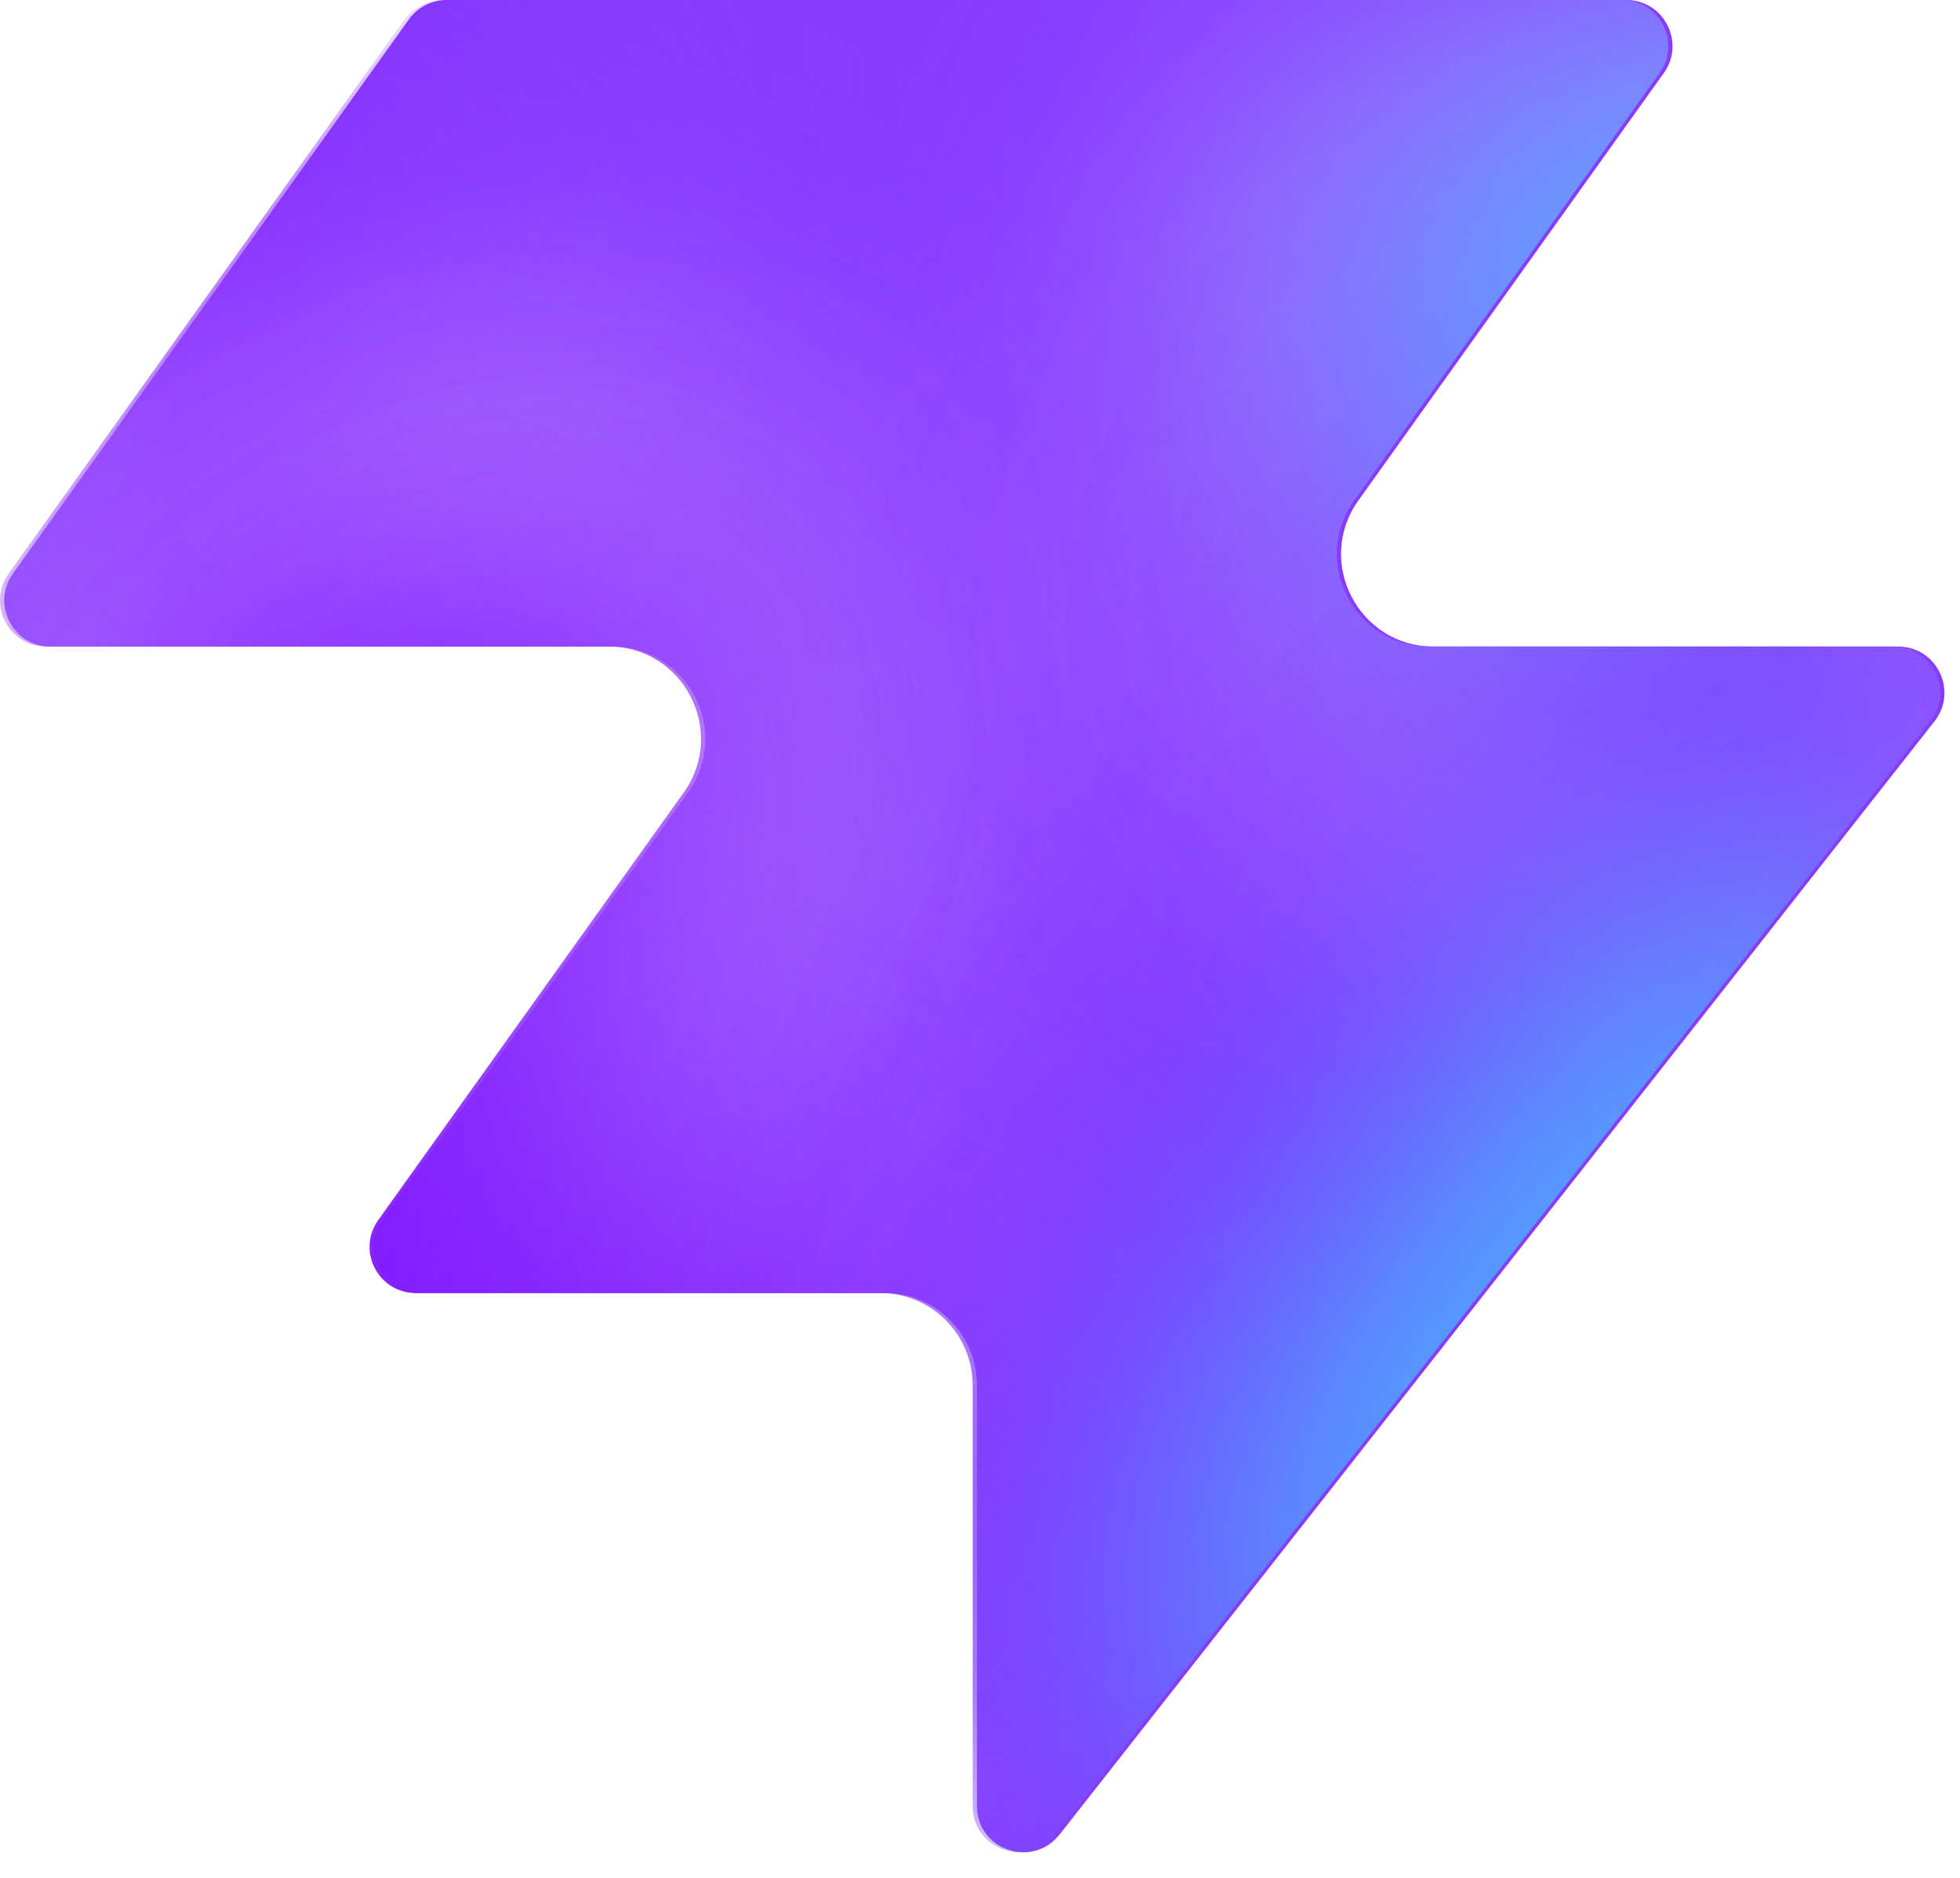
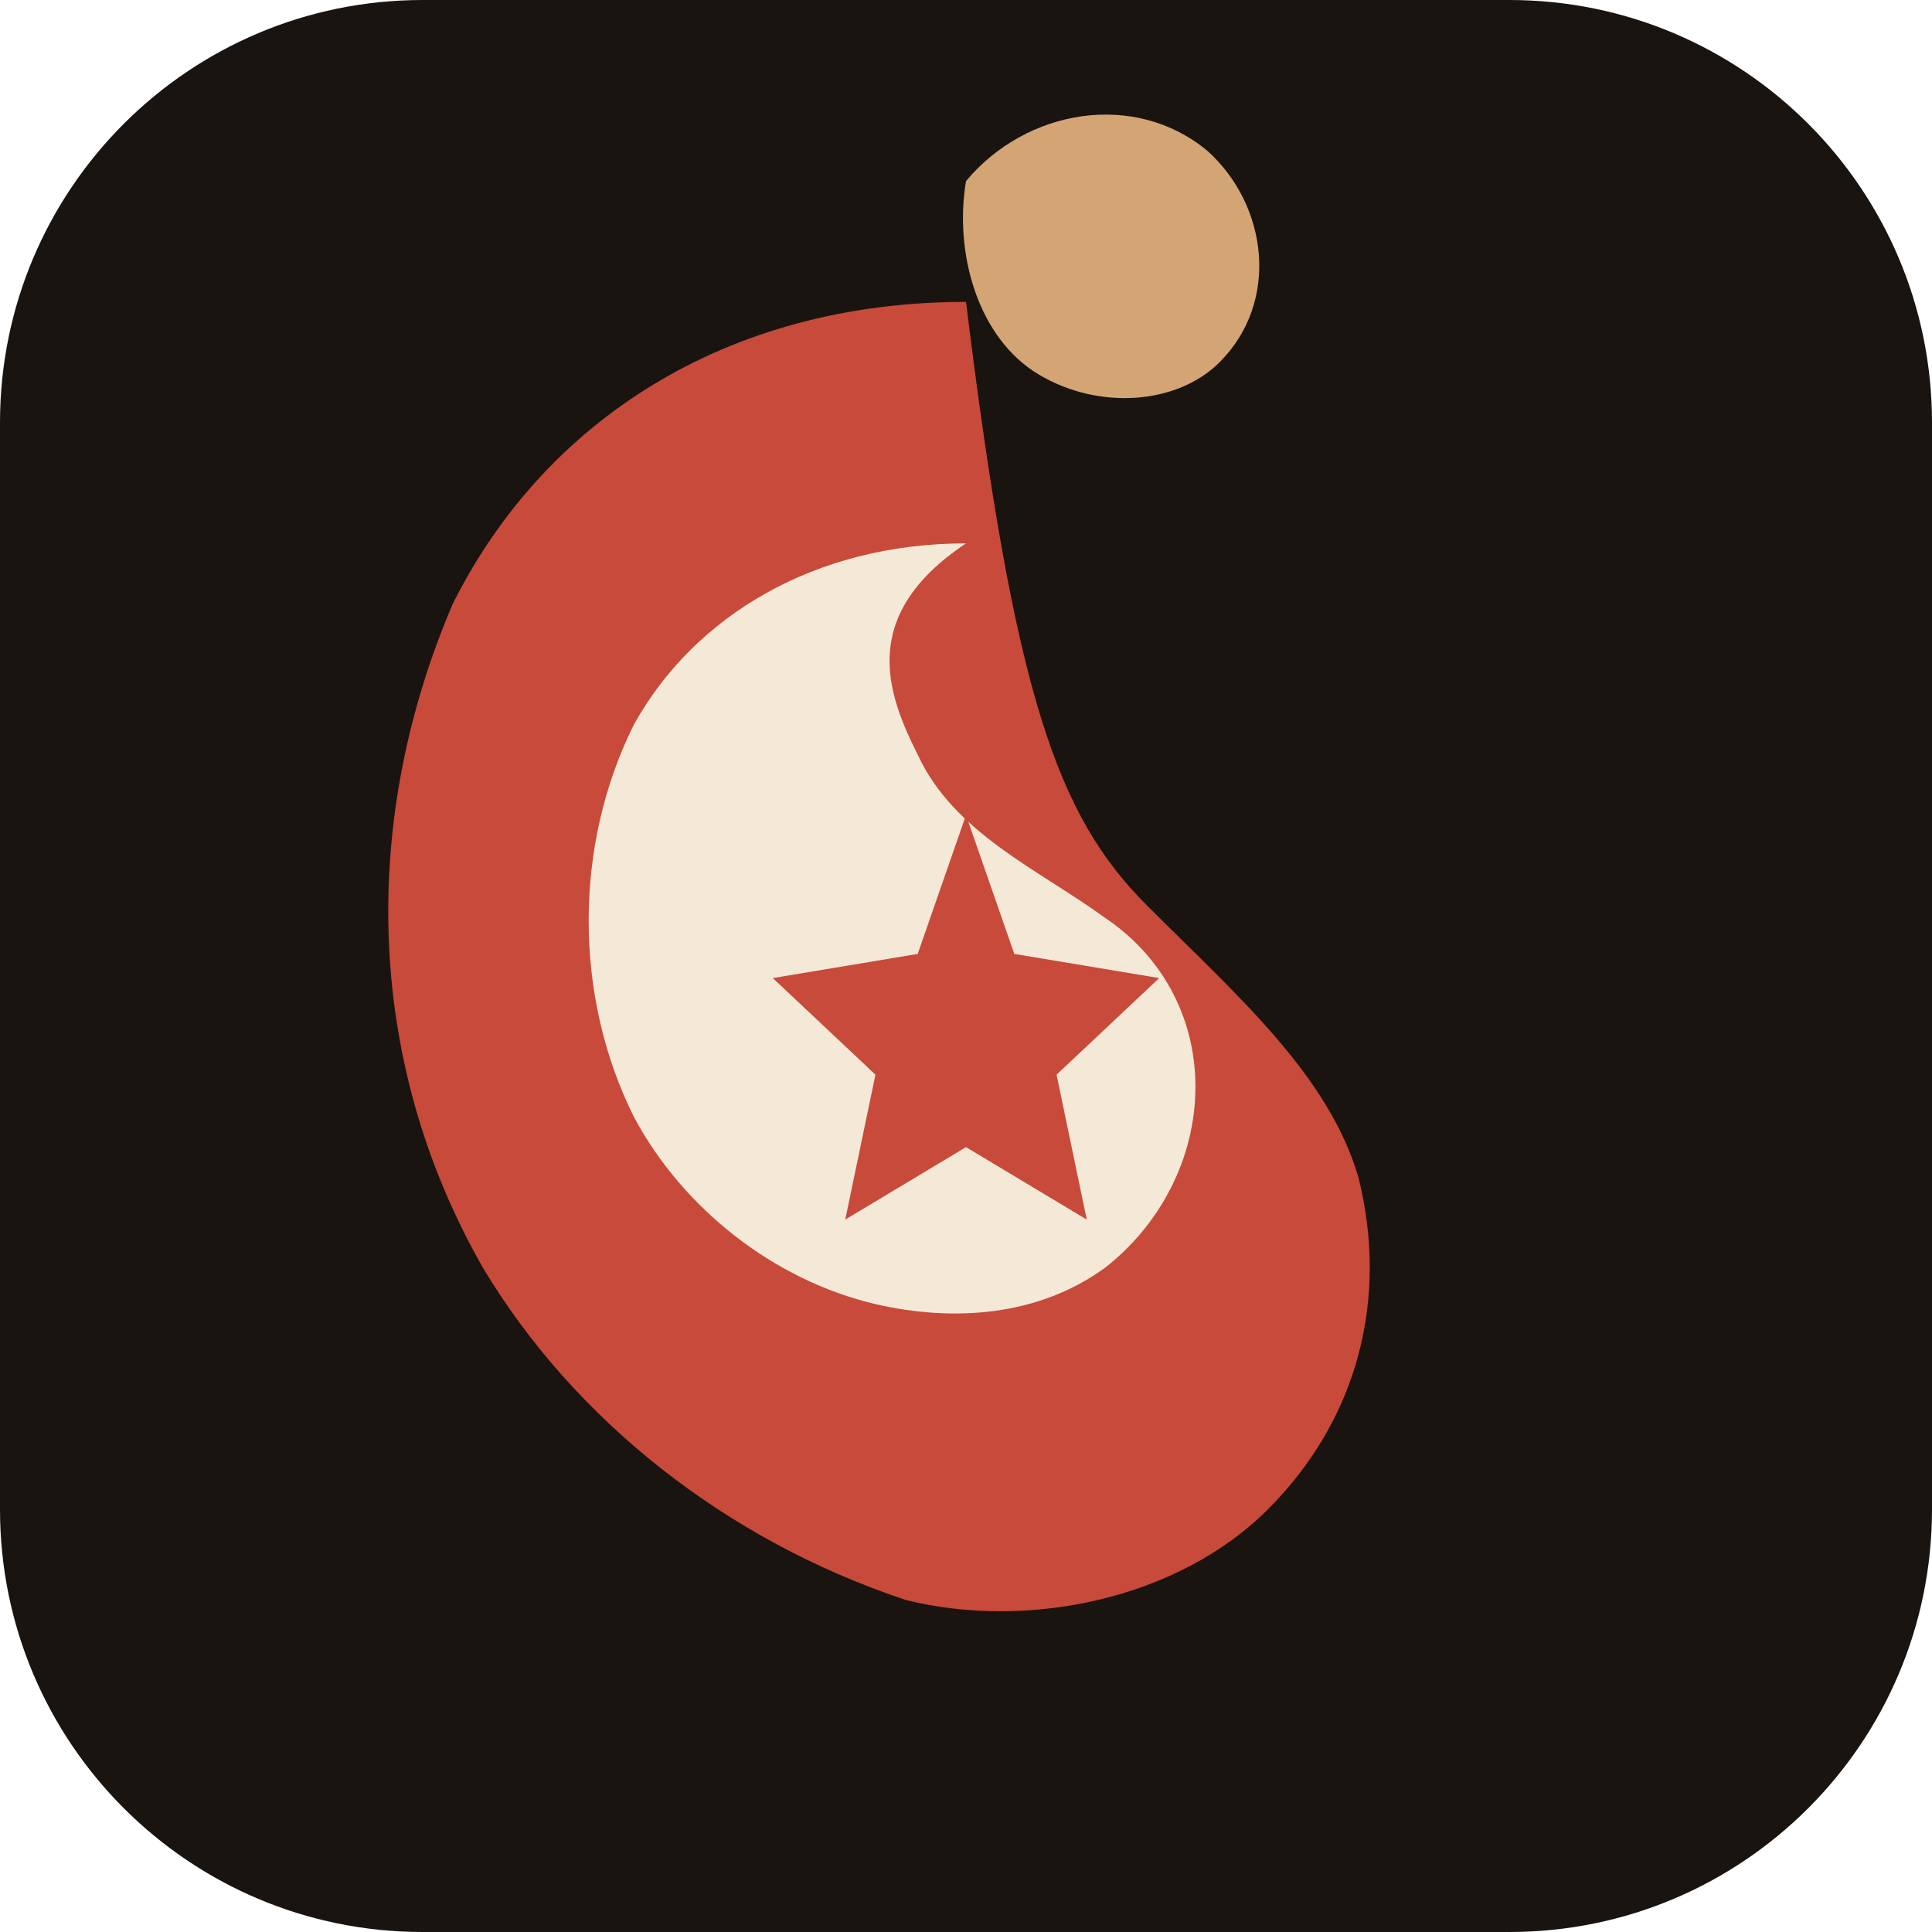
- <svg xmlns="http://www.w3.org/2000/svg" width="48" height="46" fill="none" viewBox="0 0 48 46">
-   <path fill="#863bff" d="M25.946 44.938c-.664.845-2.021.375-2.021-.698V33.937a2.26 2.26 0 0 0-2.262-2.262H10.287c-.92 0-1.456-1.04-.92-1.788l7.48-10.471c1.07-1.497 0-3.578-1.842-3.578H1.237c-.92 0-1.456-1.04-.92-1.788L10.013.474c.214-.297.556-.474.92-.474h28.894c.92 0 1.456 1.04.92 1.788l-7.48 10.471c-1.07 1.498 0 3.579 1.842 3.579h11.377c.943 0 1.473 1.088.89 1.83L25.947 44.94z" style="fill:#863bff;fill:color(display-p3 .525 .23 1);fill-opacity:1" />
-   <mask id="a" width="48" height="46" x="0" y="0" maskUnits="userSpaceOnUse" style="mask-type:alpha">
-     <path fill="#000" d="M25.842 44.938c-.664.844-2.021.375-2.021-.698V33.937a2.26 2.26 0 0 0-2.262-2.262H10.183c-.92 0-1.456-1.04-.92-1.788l7.48-10.471c1.07-1.498 0-3.579-1.842-3.579H1.133c-.92 0-1.456-1.04-.92-1.787L9.91.473c.214-.297.556-.474.92-.474h28.894c.92 0 1.456 1.04.92 1.788l-7.48 10.471c-1.07 1.498 0 3.578 1.842 3.578h11.377c.943 0 1.473 1.088.89 1.832L25.843 44.94z" style="fill:#000;fill-opacity:1" />
-   </mask>
-   <g mask="url(#a)">
-     <g filter="url(#b)">
-       <ellipse cx="5.508" cy="14.704" fill="#ede6ff" rx="5.508" ry="14.704" style="fill:#ede6ff;fill:color(display-p3 .927 .903 1);fill-opacity:1" transform="matrix(.00324 1 1 -.00324 -4.47 31.516)" />
-     </g>
-     <g filter="url(#c)">
-       <ellipse cx="10.399" cy="29.851" fill="#ede6ff" rx="10.399" ry="29.851" style="fill:#ede6ff;fill:color(display-p3 .927 .903 1);fill-opacity:1" transform="matrix(.00324 1 1 -.00324 -39.328 7.883)" />
-     </g>
-     <g filter="url(#d)">
-       <ellipse cx="5.508" cy="30.487" fill="#7e14ff" rx="5.508" ry="30.487" style="fill:#7e14ff;fill:color(display-p3 .492 .077 1);fill-opacity:1" transform="rotate(89.814 -25.913 -14.639)scale(1 -1)" />
-     </g>
-     <g filter="url(#e)">
-       <ellipse cx="5.508" cy="30.599" fill="#7e14ff" rx="5.508" ry="30.599" style="fill:#7e14ff;fill:color(display-p3 .492 .077 1);fill-opacity:1" transform="rotate(89.814 -32.644 -3.334)scale(1 -1)" />
-     </g>
-     <g filter="url(#f)">
-       <ellipse cx="5.508" cy="30.599" fill="#7e14ff" rx="5.508" ry="30.599" style="fill:#7e14ff;fill:color(display-p3 .492 .077 1);fill-opacity:1" transform="matrix(.00324 1 1 -.00324 -34.34 30.47)" />
-     </g>
-     <g filter="url(#g)">
-       <ellipse cx="14.072" cy="22.078" fill="#ede6ff" rx="14.072" ry="22.078" style="fill:#ede6ff;fill:color(display-p3 .927 .903 1);fill-opacity:1" transform="rotate(93.35 24.506 48.493)scale(-1 1)" />
-     </g>
-     <g filter="url(#h)">
-       <ellipse cx="3.47" cy="21.501" fill="#7e14ff" rx="3.47" ry="21.501" style="fill:#7e14ff;fill:color(display-p3 .492 .077 1);fill-opacity:1" transform="rotate(89.009 28.708 47.59)scale(-1 1)" />
-     </g>
-     <g filter="url(#i)">
-       <ellipse cx="3.47" cy="21.501" fill="#7e14ff" rx="3.47" ry="21.501" style="fill:#7e14ff;fill:color(display-p3 .492 .077 1);fill-opacity:1" transform="rotate(89.009 28.708 47.59)scale(-1 1)" />
-     </g>
-     <g filter="url(#j)">
-       <ellipse cx=".387" cy="8.972" fill="#7e14ff" rx="4.407" ry="29.108" style="fill:#7e14ff;fill:color(display-p3 .492 .077 1);fill-opacity:1" transform="rotate(39.51 .387 8.972)" />
-     </g>
-     <g filter="url(#k)">
-       <ellipse cx="47.523" cy="-6.092" fill="#7e14ff" rx="4.407" ry="29.108" style="fill:#7e14ff;fill:color(display-p3 .492 .077 1);fill-opacity:1" transform="rotate(37.892 47.523 -6.092)" />
-     </g>
-     <g filter="url(#l)">
-       <ellipse cx="41.412" cy="6.333" fill="#47bfff" rx="5.971" ry="9.665" style="fill:#47bfff;fill:color(display-p3 .28 .748 1);fill-opacity:1" transform="rotate(37.892 41.412 6.333)" />
-     </g>
-     <g filter="url(#m)">
-       <ellipse cx="-1.879" cy="38.332" fill="#7e14ff" rx="4.407" ry="29.108" style="fill:#7e14ff;fill:color(display-p3 .492 .077 1);fill-opacity:1" transform="rotate(37.892 -1.88 38.332)" />
-     </g>
-     <g filter="url(#n)">
-       <ellipse cx="-1.879" cy="38.332" fill="#7e14ff" rx="4.407" ry="29.108" style="fill:#7e14ff;fill:color(display-p3 .492 .077 1);fill-opacity:1" transform="rotate(37.892 -1.88 38.332)" />
-     </g>
-     <g filter="url(#o)">
-       <ellipse cx="35.651" cy="29.907" fill="#7e14ff" rx="4.407" ry="29.108" style="fill:#7e14ff;fill:color(display-p3 .492 .077 1);fill-opacity:1" transform="rotate(37.892 35.651 29.907)" />
-     </g>
-     <g filter="url(#p)">
-       <ellipse cx="38.418" cy="32.4" fill="#47bfff" rx="5.971" ry="15.297" style="fill:#47bfff;fill:color(display-p3 .28 .748 1);fill-opacity:1" transform="rotate(37.892 38.418 32.4)" />
-     </g>
-   </g>
-   <defs>
-     <filter id="b" width="60.045" height="41.654" x="-19.77" y="16.149" color-interpolation-filters="sRGB" filterUnits="userSpaceOnUse">
-       <feFlood flood-opacity="0" result="BackgroundImageFix" />
-       <feBlend in="SourceGraphic" in2="BackgroundImageFix" result="shape" />
-       <feGaussianBlur result="effect1_foregroundBlur_2002_17158" stdDeviation="7.659" />
-     </filter>
-     <filter id="c" width="90.34" height="51.437" x="-54.613" y="-7.533" color-interpolation-filters="sRGB" filterUnits="userSpaceOnUse">
-       <feFlood flood-opacity="0" result="BackgroundImageFix" />
-       <feBlend in="SourceGraphic" in2="BackgroundImageFix" result="shape" />
-       <feGaussianBlur result="effect1_foregroundBlur_2002_17158" stdDeviation="7.659" />
-     </filter>
-     <filter id="d" width="79.355" height="29.4" x="-49.64" y="2.03" color-interpolation-filters="sRGB" filterUnits="userSpaceOnUse">
-       <feFlood flood-opacity="0" result="BackgroundImageFix" />
-       <feBlend in="SourceGraphic" in2="BackgroundImageFix" result="shape" />
-       <feGaussianBlur result="effect1_foregroundBlur_2002_17158" stdDeviation="4.596" />
-     </filter>
-     <filter id="e" width="79.579" height="29.4" x="-45.045" y="20.029" color-interpolation-filters="sRGB" filterUnits="userSpaceOnUse">
-       <feFlood flood-opacity="0" result="BackgroundImageFix" />
-       <feBlend in="SourceGraphic" in2="BackgroundImageFix" result="shape" />
-       <feGaussianBlur result="effect1_foregroundBlur_2002_17158" stdDeviation="4.596" />
-     </filter>
-     <filter id="f" width="79.579" height="29.4" x="-43.513" y="21.178" color-interpolation-filters="sRGB" filterUnits="userSpaceOnUse">
-       <feFlood flood-opacity="0" result="BackgroundImageFix" />
-       <feBlend in="SourceGraphic" in2="BackgroundImageFix" result="shape" />
-       <feGaussianBlur result="effect1_foregroundBlur_2002_17158" stdDeviation="4.596" />
-     </filter>
-     <filter id="g" width="74.749" height="58.852" x="15.756" y="-17.901" color-interpolation-filters="sRGB" filterUnits="userSpaceOnUse">
-       <feFlood flood-opacity="0" result="BackgroundImageFix" />
-       <feBlend in="SourceGraphic" in2="BackgroundImageFix" result="shape" />
-       <feGaussianBlur result="effect1_foregroundBlur_2002_17158" stdDeviation="7.659" />
-     </filter>
-     <filter id="h" width="61.377" height="25.362" x="23.548" y="2.284" color-interpolation-filters="sRGB" filterUnits="userSpaceOnUse">
-       <feFlood flood-opacity="0" result="BackgroundImageFix" />
-       <feBlend in="SourceGraphic" in2="BackgroundImageFix" result="shape" />
-       <feGaussianBlur result="effect1_foregroundBlur_2002_17158" stdDeviation="4.596" />
-     </filter>
-     <filter id="i" width="61.377" height="25.362" x="23.548" y="2.284" color-interpolation-filters="sRGB" filterUnits="userSpaceOnUse">
-       <feFlood flood-opacity="0" result="BackgroundImageFix" />
-       <feBlend in="SourceGraphic" in2="BackgroundImageFix" result="shape" />
-       <feGaussianBlur result="effect1_foregroundBlur_2002_17158" stdDeviation="4.596" />
-     </filter>
-     <filter id="j" width="56.045" height="63.649" x="-27.636" y="-22.853" color-interpolation-filters="sRGB" filterUnits="userSpaceOnUse">
-       <feFlood flood-opacity="0" result="BackgroundImageFix" />
-       <feBlend in="SourceGraphic" in2="BackgroundImageFix" result="shape" />
-       <feGaussianBlur result="effect1_foregroundBlur_2002_17158" stdDeviation="4.596" />
-     </filter>
-     <filter id="k" width="54.814" height="64.646" x="20.116" y="-38.415" color-interpolation-filters="sRGB" filterUnits="userSpaceOnUse">
-       <feFlood flood-opacity="0" result="BackgroundImageFix" />
-       <feBlend in="SourceGraphic" in2="BackgroundImageFix" result="shape" />
-       <feGaussianBlur result="effect1_foregroundBlur_2002_17158" stdDeviation="4.596" />
-     </filter>
-     <filter id="l" width="33.541" height="35.313" x="24.641" y="-11.323" color-interpolation-filters="sRGB" filterUnits="userSpaceOnUse">
-       <feFlood flood-opacity="0" result="BackgroundImageFix" />
-       <feBlend in="SourceGraphic" in2="BackgroundImageFix" result="shape" />
-       <feGaussianBlur result="effect1_foregroundBlur_2002_17158" stdDeviation="4.596" />
-     </filter>
-     <filter id="m" width="54.814" height="64.646" x="-29.286" y="6.009" color-interpolation-filters="sRGB" filterUnits="userSpaceOnUse">
-       <feFlood flood-opacity="0" result="BackgroundImageFix" />
-       <feBlend in="SourceGraphic" in2="BackgroundImageFix" result="shape" />
-       <feGaussianBlur result="effect1_foregroundBlur_2002_17158" stdDeviation="4.596" />
-     </filter>
-     <filter id="n" width="54.814" height="64.646" x="-29.286" y="6.009" color-interpolation-filters="sRGB" filterUnits="userSpaceOnUse">
-       <feFlood flood-opacity="0" result="BackgroundImageFix" />
-       <feBlend in="SourceGraphic" in2="BackgroundImageFix" result="shape" />
-       <feGaussianBlur result="effect1_foregroundBlur_2002_17158" stdDeviation="4.596" />
-     </filter>
-     <filter id="o" width="54.814" height="64.646" x="8.244" y="-2.416" color-interpolation-filters="sRGB" filterUnits="userSpaceOnUse">
-       <feFlood flood-opacity="0" result="BackgroundImageFix" />
-       <feBlend in="SourceGraphic" in2="BackgroundImageFix" result="shape" />
-       <feGaussianBlur result="effect1_foregroundBlur_2002_17158" stdDeviation="4.596" />
-     </filter>
-     <filter id="p" width="39.409" height="43.623" x="18.713" y="10.588" color-interpolation-filters="sRGB" filterUnits="userSpaceOnUse">
-       <feFlood flood-opacity="0" result="BackgroundImageFix" />
-       <feBlend in="SourceGraphic" in2="BackgroundImageFix" result="shape" />
-       <feGaussianBlur result="effect1_foregroundBlur_2002_17158" stdDeviation="4.596" />
-     </filter>
-   </defs>
+ <svg xmlns="http://www.w3.org/2000/svg" viewBox="0 0 32 32" fill="none">
+   <rect width="32" height="32" rx="7" fill="#1A1410" />
+   <path d="M16 5C12 5 9 7 7.5 10C6 13.5 6 17.5 8 21C9.5 23.5 12 25.5 15 26.5C17 27 19.5 26.5 21 25C22.5 23.5 23 21.5 22.5 19.5C22 17.8 20.5 16.5 19 15C17.5 13.5 16.8 11.5 16 5Z" fill="#C84A3A" />
+   <path d="M16 9C13.5 9 11.5 10.2 10.5 12C9.5 14 9.5 16.5 10.5 18.5C11.3 20 12.8 21.2 14.5 21.6C15.8 21.9 17.2 21.8 18.3 21C19.2 20.3 19.8 19.2 19.8 18C19.8 16.8 19.2 15.8 18.3 15.2C17.2 14.4 15.8 13.8 15.2 12.5C14.7 11.5 14.2 10.2 16 9Z" fill="#F4E8D6" />
+   <path d="M16 13.5L16.8 15.8L19.2 16.2L17.5 17.8L18 20.2L16 19L14 20.2L14.5 17.8L12.8 16.2L15.2 15.8L16 13.5Z" fill="#C84A3A" />
+   <path d="M16 3C17 1.8 18.8 1.5 20 2.5C21 3.4 21.2 5 20.2 6C19.5 6.7 18.2 6.8 17.2 6.2C16.2 5.6 15.8 4.2 16 3Z" fill="#D4A574" />
</svg>
